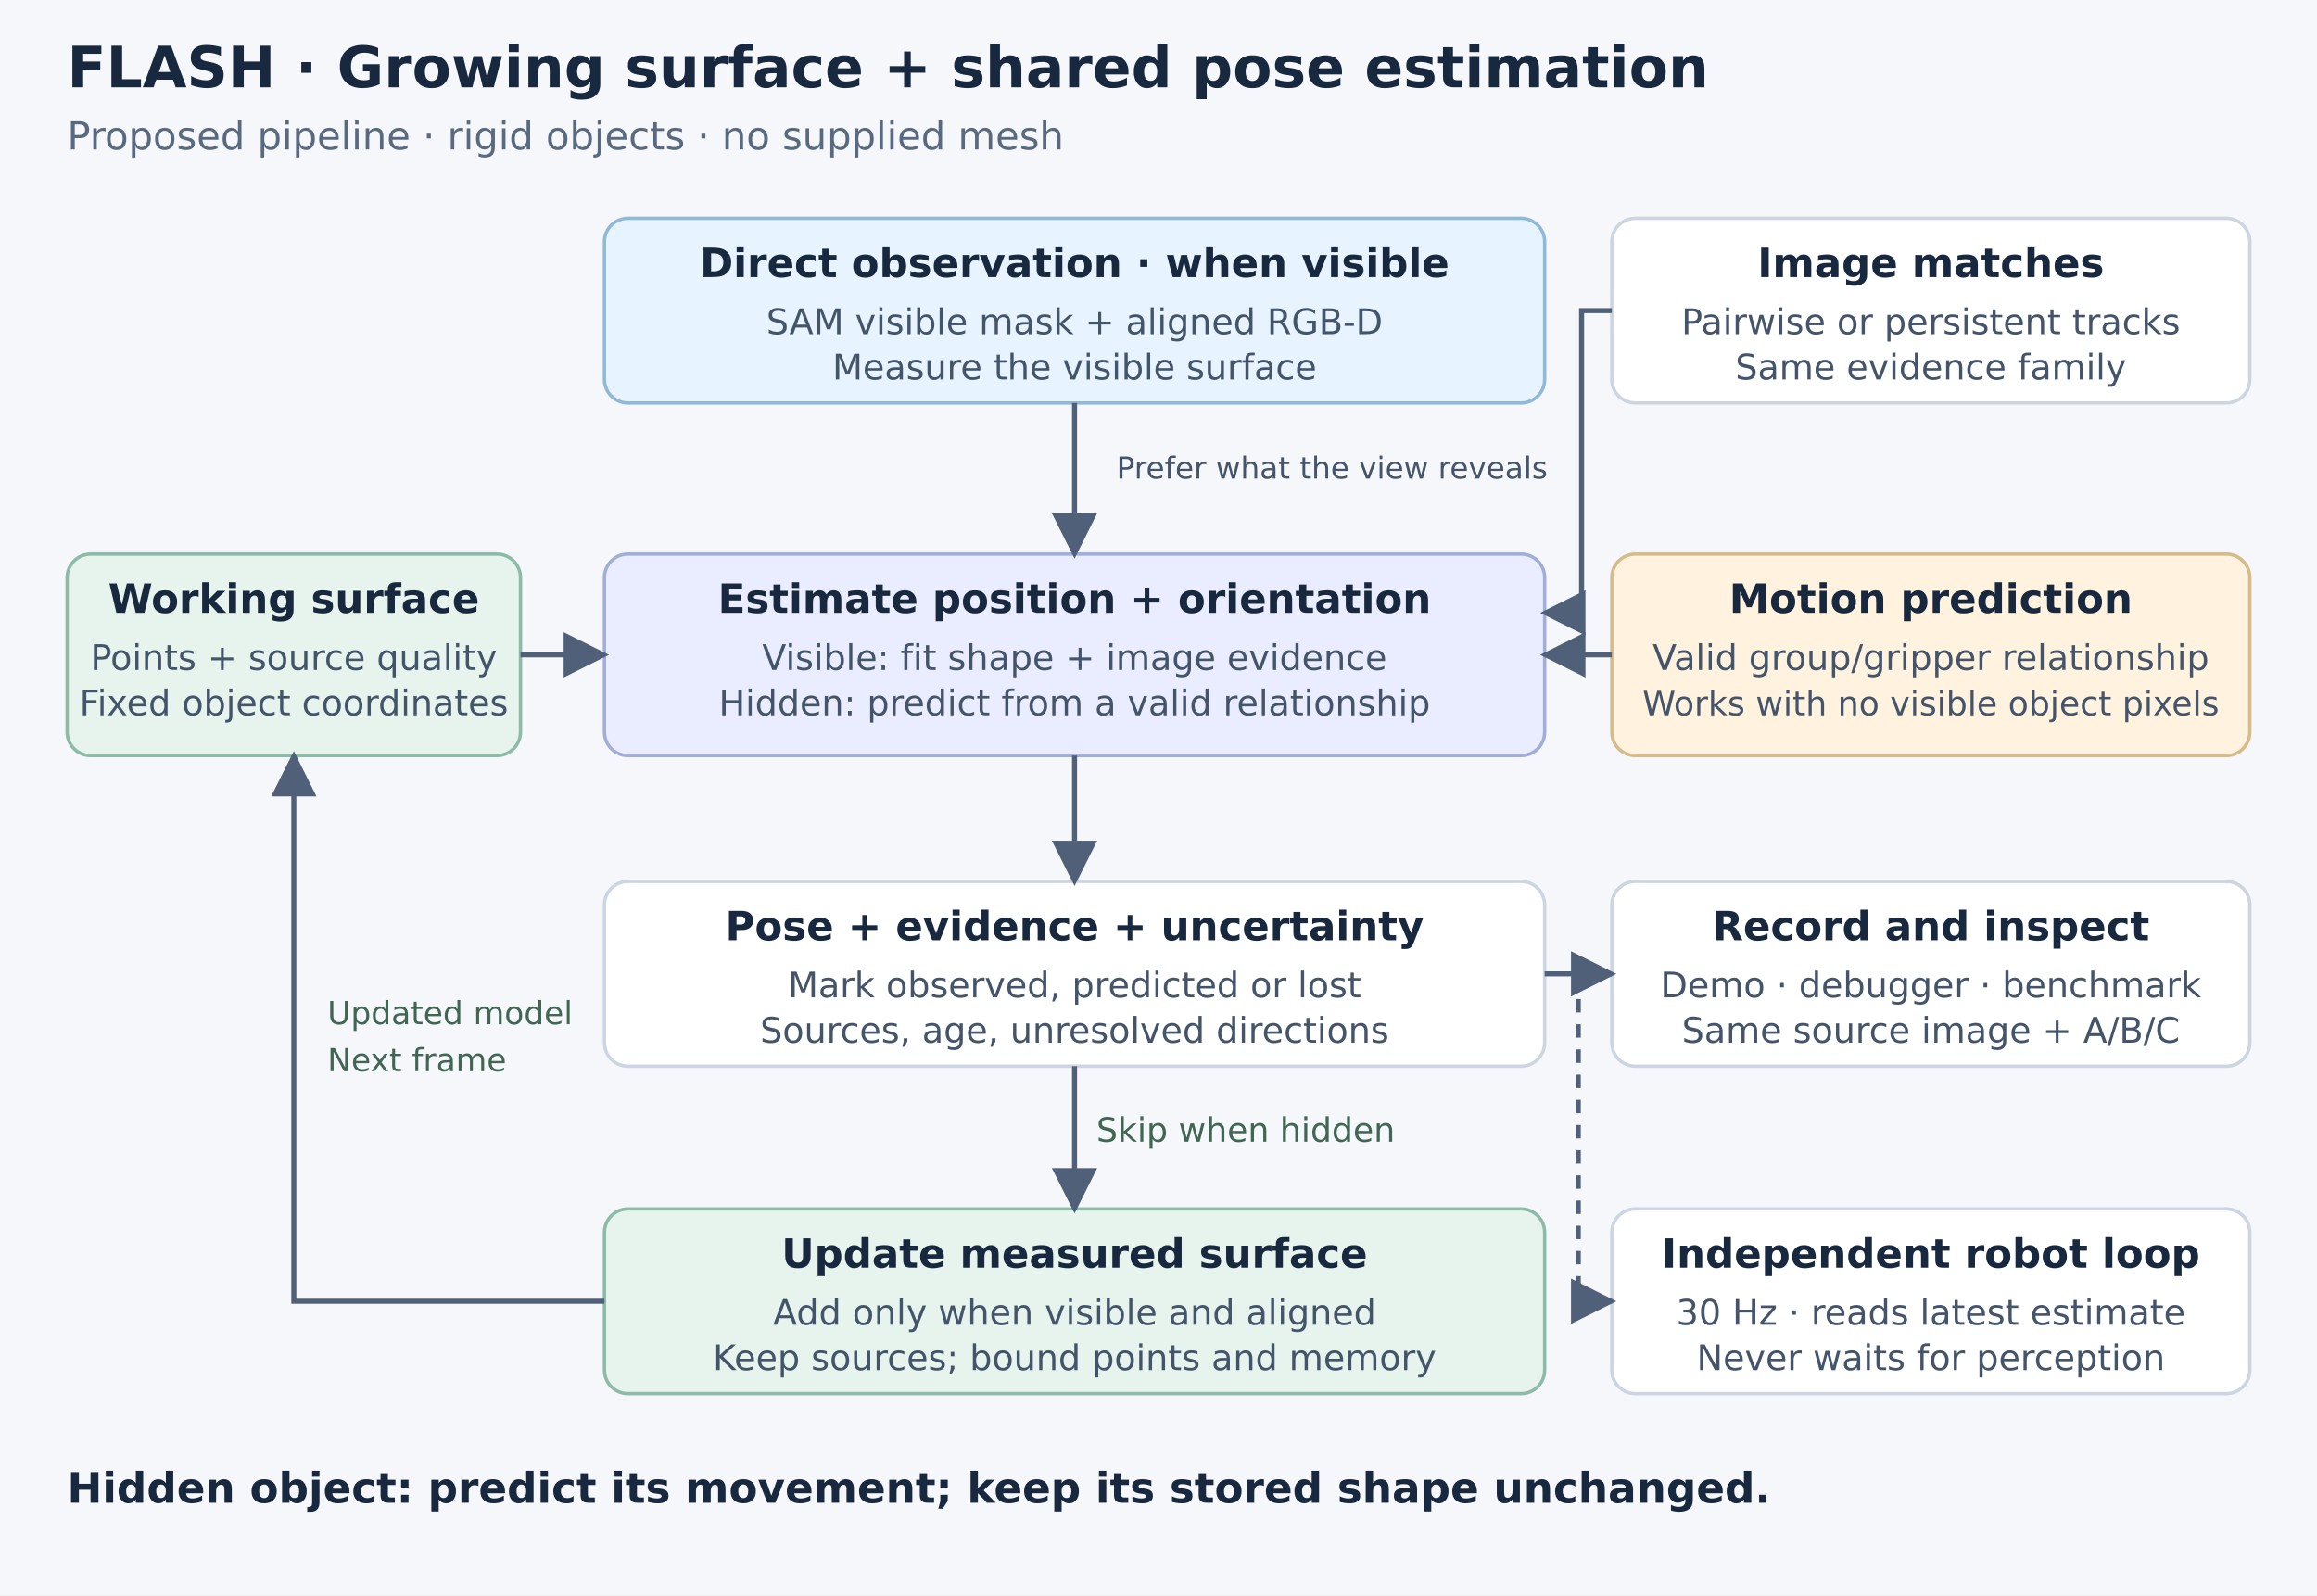
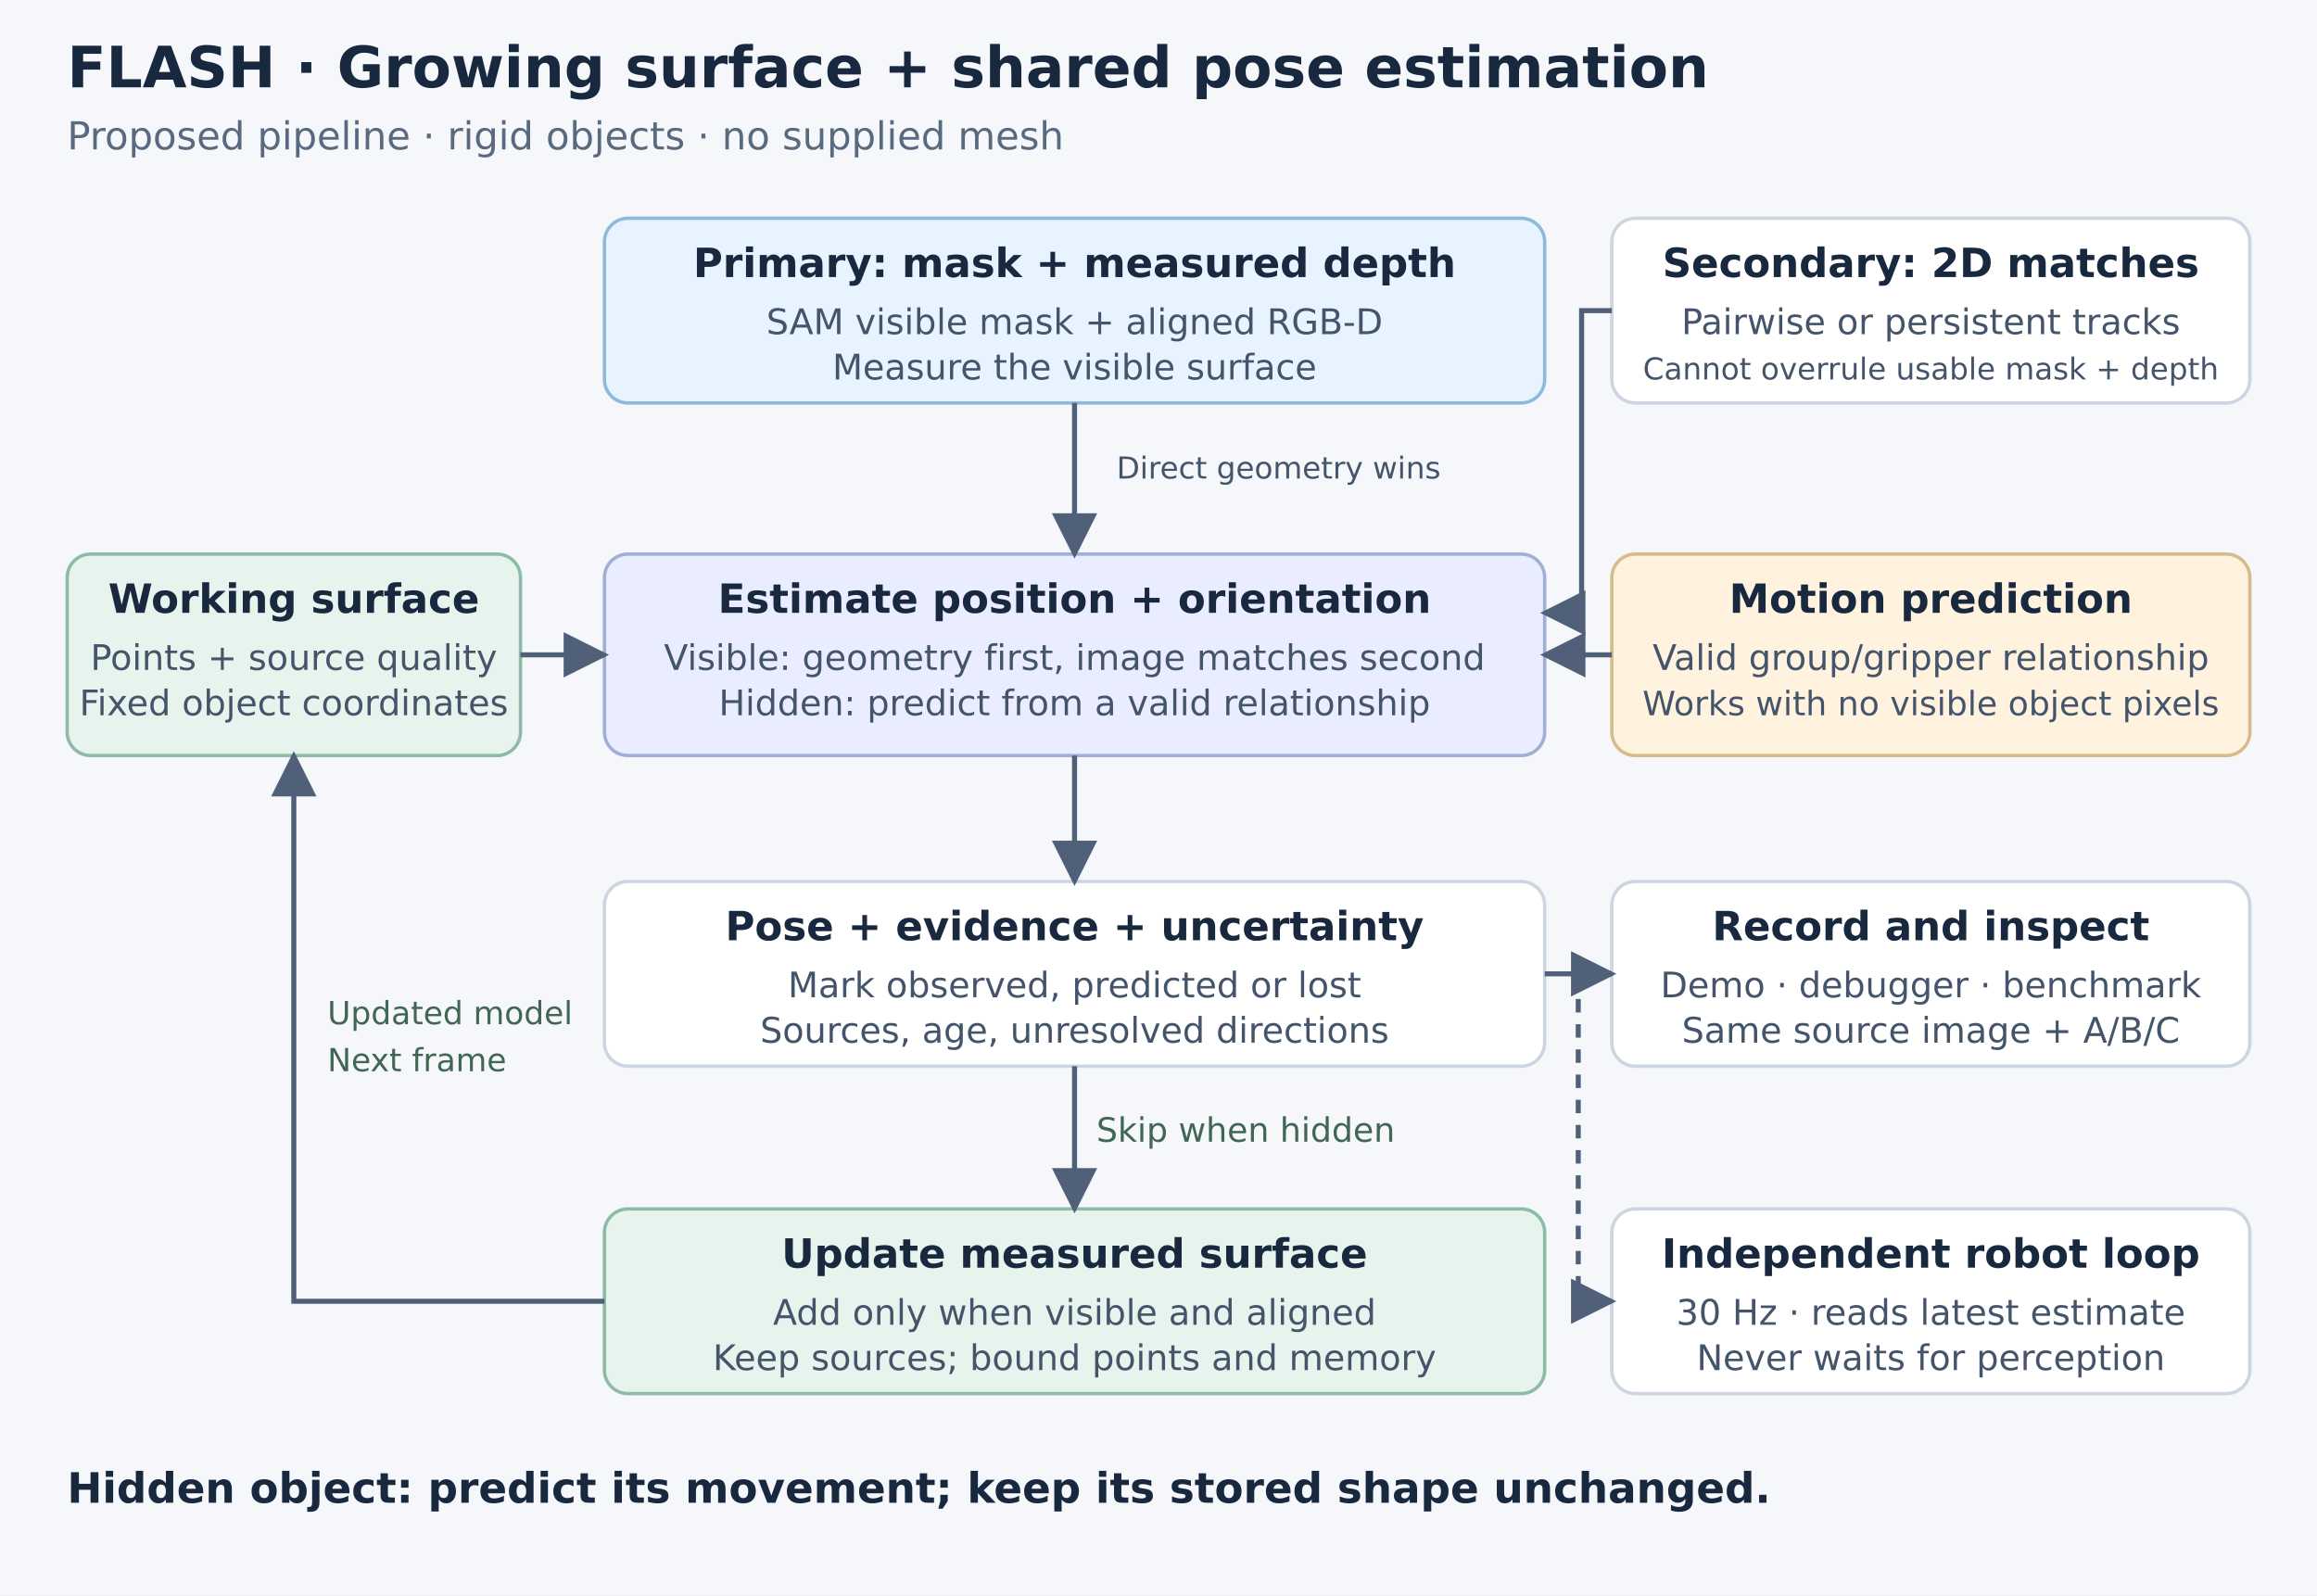
<svg xmlns="http://www.w3.org/2000/svg" width="1380" height="950" viewBox="0 0 1380 950">
  <defs>
    <marker id="arrow" viewBox="0 0 10 10" refX="9" refY="5" markerWidth="9" markerHeight="9" orient="auto-start-reverse">
      <path d="M 0 0 L 10 5 L 0 10 z" fill="#506078" />
    </marker>
  </defs>
  <rect width="1380" height="950" fill="#f5f7fb" />
  <g font-family="DejaVu Sans, sans-serif" fill="#18283e">
    <text x="40" y="52" font-size="34" font-weight="bold" fill="#18283e" text-anchor="start">FLASH · Growing surface + shared pose estimation</text>
    <text x="40" y="89" font-size="23" font-weight="normal" fill="#596a80" text-anchor="start">Proposed pipeline · rigid objects · no supplied mesh</text>
    <rect x="360" y="130" width="560" height="110" rx="14" fill="#e7f4ff" stroke="#8fb9d7" stroke-width="2" />
-     <text x="640.0" y="165" font-size="24" font-weight="bold" fill="#18283e" text-anchor="middle">Direct observation · when visible</text>
+     <text x="640.0" y="165" font-size="24" font-weight="bold" fill="#18283e" text-anchor="middle">Primary: mask + measured depth</text>
    <text x="640.0" y="199" font-size="21" font-weight="normal" fill="#44546a" text-anchor="middle">SAM visible mask + aligned RGB-D</text>
    <text x="640.0" y="226" font-size="21" font-weight="normal" fill="#44546a" text-anchor="middle">Measure the visible surface</text>
    <rect x="40" y="330" width="270" height="120" rx="14" fill="#e6f4ed" stroke="#8ebba7" stroke-width="2" />
    <text x="175.0" y="365" font-size="24" font-weight="bold" fill="#18283e" text-anchor="middle">Working surface</text>
    <text x="175.0" y="399" font-size="21" font-weight="normal" fill="#44546a" text-anchor="middle">Points + source quality</text>
    <text x="175.0" y="426" font-size="21" font-weight="normal" fill="#44546a" text-anchor="middle">Fixed object coordinates</text>
    <rect x="360" y="330" width="560" height="120" rx="14" fill="#e9edff" stroke="#a1afd6" stroke-width="2" />
    <text x="640.0" y="365" font-size="24" font-weight="bold" fill="#18283e" text-anchor="middle">Estimate position + orientation</text>
-     <text x="640.0" y="399" font-size="21" font-weight="normal" fill="#44546a" text-anchor="middle">Visible: fit shape + image evidence</text>
+     <text x="640.0" y="399" font-size="21" font-weight="normal" fill="#44546a" text-anchor="middle">Visible: geometry first, image matches second</text>
    <text x="640.0" y="426" font-size="21" font-weight="normal" fill="#44546a" text-anchor="middle">Hidden: predict from a valid relationship</text>
    <rect x="960" y="130" width="380" height="110" rx="14" fill="#fff" stroke="#ccd5e1" stroke-width="2" />
-     <text x="1150.0" y="165" font-size="24" font-weight="bold" fill="#18283e" text-anchor="middle">Image matches</text>
+     <text x="1150.0" y="165" font-size="24" font-weight="bold" fill="#18283e" text-anchor="middle">Secondary: 2D matches</text>
    <text x="1150.0" y="199" font-size="21" font-weight="normal" fill="#44546a" text-anchor="middle">Pairwise or persistent tracks</text>
-     <text x="1150.0" y="226" font-size="21" font-weight="normal" fill="#44546a" text-anchor="middle">Same evidence family</text>
+     <text x="1150.0" y="226" font-size="18" font-weight="normal" fill="#44546a" text-anchor="middle">Cannot overrule usable mask + depth</text>
    <rect x="960" y="330" width="380" height="120" rx="14" fill="#fff3df" stroke="#d6bb8b" stroke-width="2" />
    <text x="1150.0" y="365" font-size="24" font-weight="bold" fill="#18283e" text-anchor="middle">Motion prediction</text>
    <text x="1150.0" y="399" font-size="21" font-weight="normal" fill="#44546a" text-anchor="middle">Valid group/gripper relationship</text>
    <text x="1150.0" y="426" font-size="20" font-weight="normal" fill="#44546a" text-anchor="middle">Works with no visible object pixels</text>
    <rect x="360" y="525" width="560" height="110" rx="14" fill="#fff" stroke="#ccd5e1" stroke-width="2" />
    <text x="640.0" y="560" font-size="24" font-weight="bold" fill="#18283e" text-anchor="middle">Pose + evidence + uncertainty</text>
    <text x="640.0" y="594" font-size="21" font-weight="normal" fill="#44546a" text-anchor="middle">Mark observed, predicted or lost</text>
    <text x="640.0" y="621" font-size="21" font-weight="normal" fill="#44546a" text-anchor="middle">Sources, age, unresolved directions</text>
    <rect x="960" y="525" width="380" height="110" rx="14" fill="#fff" stroke="#ccd5e1" stroke-width="2" />
    <text x="1150.0" y="560" font-size="24" font-weight="bold" fill="#18283e" text-anchor="middle">Record and inspect</text>
    <text x="1150.0" y="594" font-size="21" font-weight="normal" fill="#44546a" text-anchor="middle">Demo · debugger · benchmark</text>
    <text x="1150.0" y="621" font-size="21" font-weight="normal" fill="#44546a" text-anchor="middle">Same source image + A/B/C</text>
    <rect x="360" y="720" width="560" height="110" rx="14" fill="#e6f4ed" stroke="#8ebba7" stroke-width="2" />
    <text x="640.0" y="755" font-size="24" font-weight="bold" fill="#18283e" text-anchor="middle">Update measured surface</text>
    <text x="640.0" y="789" font-size="21" font-weight="normal" fill="#44546a" text-anchor="middle">Add only when visible and aligned</text>
    <text x="640.0" y="816" font-size="21" font-weight="normal" fill="#44546a" text-anchor="middle">Keep sources; bound points and memory</text>
    <rect x="960" y="720" width="380" height="110" rx="14" fill="#fff" stroke="#ccd5e1" stroke-width="2" />
    <text x="1150.0" y="755" font-size="24" font-weight="bold" fill="#18283e" text-anchor="middle">Independent robot loop</text>
    <text x="1150.0" y="789" font-size="21" font-weight="normal" fill="#44546a" text-anchor="middle">30 Hz · reads latest estimate</text>
    <text x="1150.0" y="816" font-size="21" font-weight="normal" fill="#44546a" text-anchor="middle">Never waits for perception</text>
    <path d="M 640 240 V 330" fill="none" stroke="#506078" stroke-width="3" marker-end="url(#arrow)" />
-     <text x="665" y="285" font-size="18" font-weight="normal" fill="#44546a" text-anchor="start">Prefer what the view reveals</text>
+     <text x="665" y="285" font-size="18" font-weight="normal" fill="#44546a" text-anchor="start">Direct geometry wins</text>
    <path d="M 310 390 H 360" fill="none" stroke="#506078" stroke-width="3" marker-end="url(#arrow)" />
    <path d="M 960 185 H 942 V 365 H 920" fill="none" stroke="#506078" stroke-width="3" marker-end="url(#arrow)" />
    <path d="M 960 390 H 920" fill="none" stroke="#506078" stroke-width="3" marker-end="url(#arrow)" />
    <path d="M 640 450 V 525" fill="none" stroke="#506078" stroke-width="3" marker-end="url(#arrow)" />
    <path d="M 640 635 V 720" fill="none" stroke="#506078" stroke-width="3" marker-end="url(#arrow)" />
    <text x="653" y="680" font-size="20" font-weight="normal" fill="#416754" text-anchor="start">Skip when hidden</text>
    <path d="M 920 580 H 960" fill="none" stroke="#506078" stroke-width="3" marker-end="url(#arrow)" />
    <path d="M 940 580 V 775 H 960" fill="none" stroke="#506078" stroke-width="3" stroke-dasharray="8 7" marker-end="url(#arrow)" />
    <path d="M 360 775 H 175 V 450" fill="none" stroke="#506078" stroke-width="3" marker-end="url(#arrow)" />
    <text x="195" y="610" font-size="19" font-weight="normal" fill="#416754" text-anchor="start">Updated model</text>
    <text x="195" y="638" font-size="19" font-weight="normal" fill="#416754" text-anchor="start">Next frame</text>
    <text x="40" y="895" font-size="25" font-weight="bold" fill="#18283e" text-anchor="start">Hidden object: predict its movement; keep its stored shape unchanged.</text>
  </g>
</svg>
